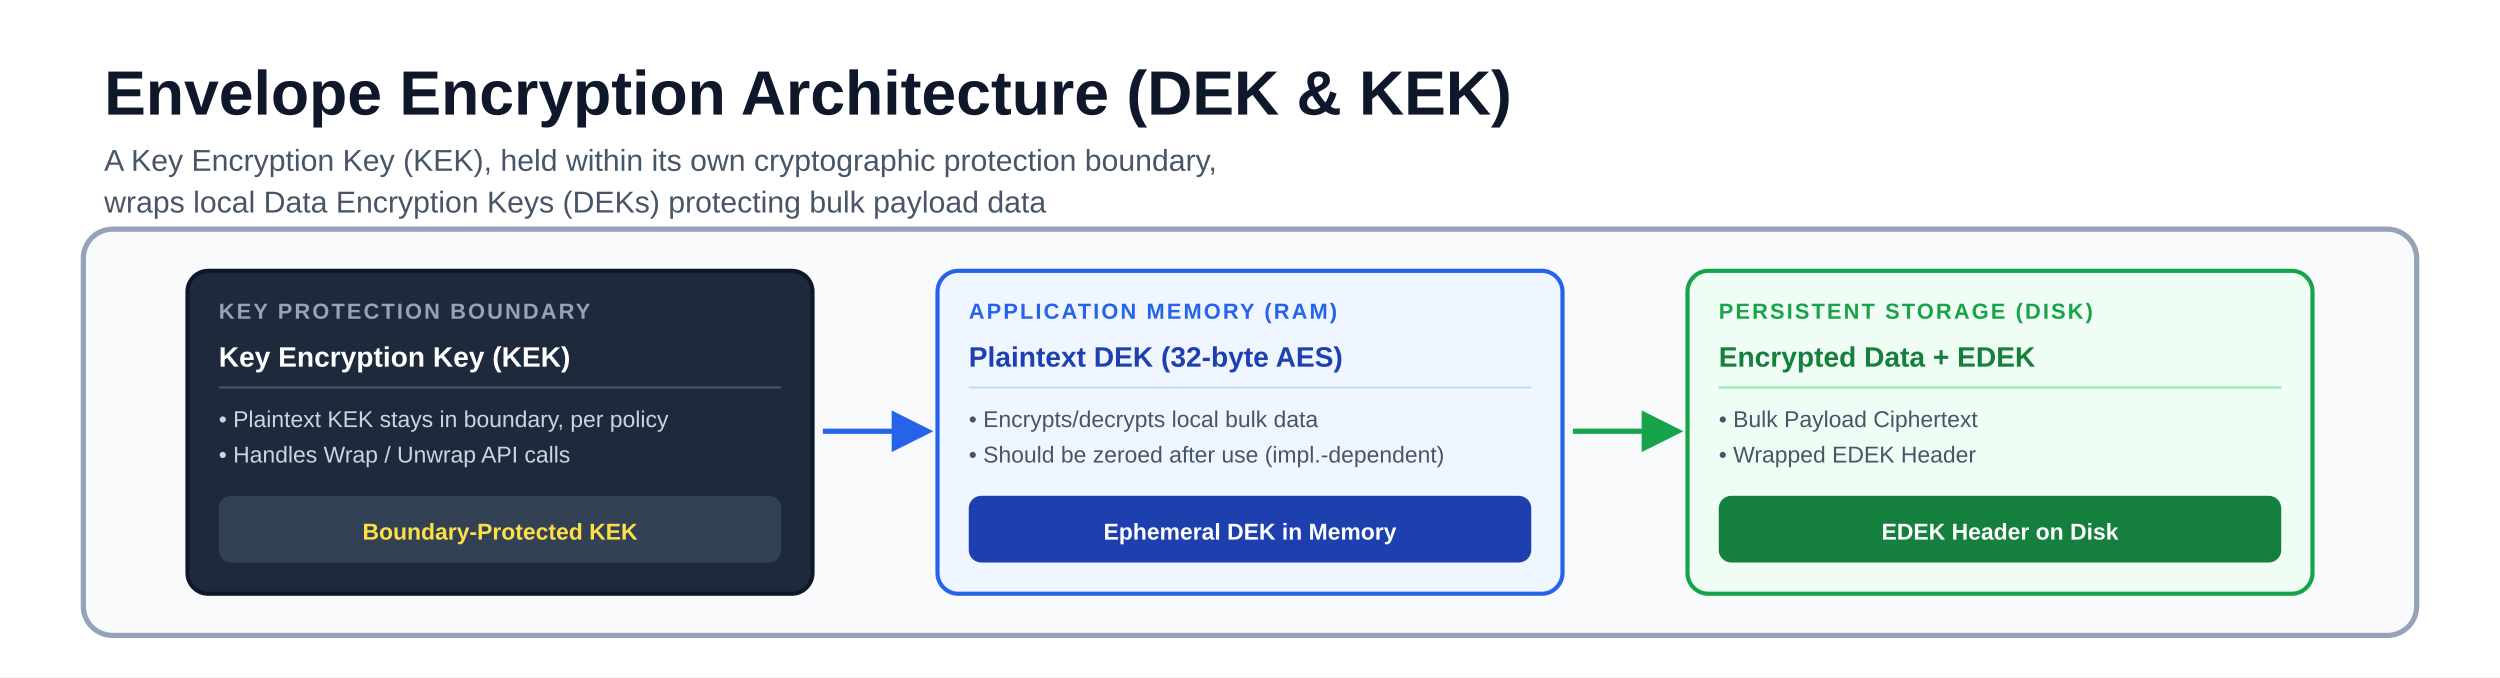
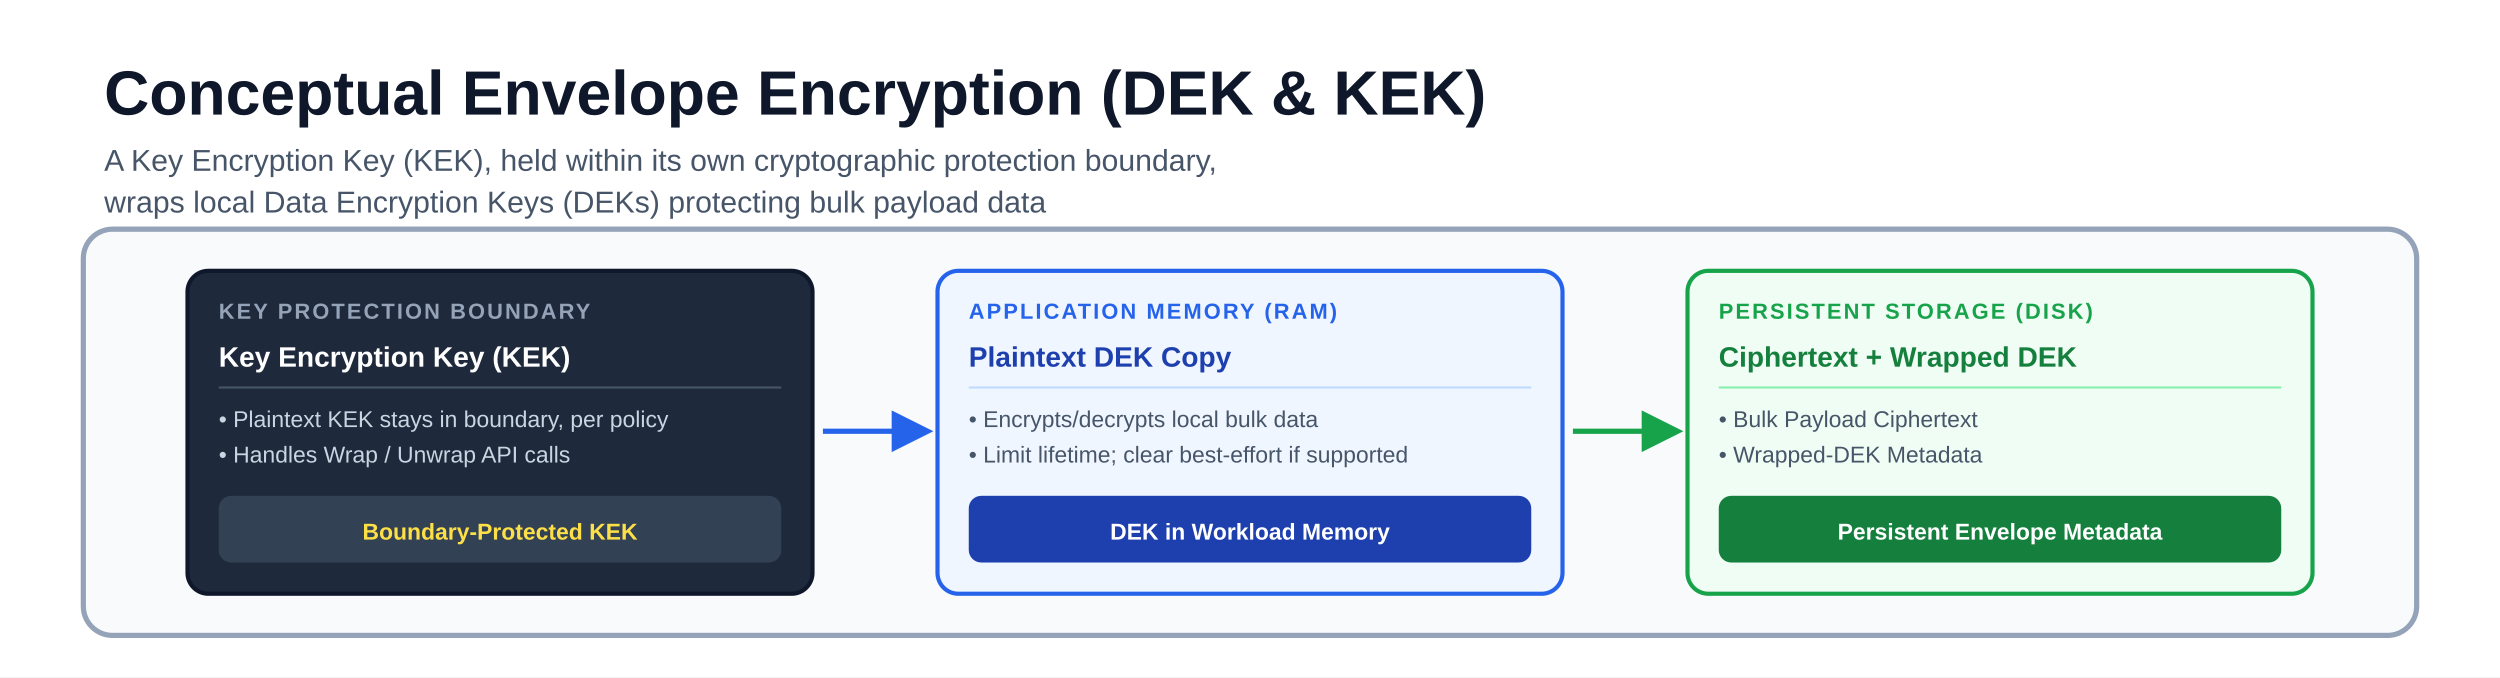
<svg xmlns="http://www.w3.org/2000/svg" viewBox="0 0 1200 325" font-family="-apple-system, BlinkMacSystemFont, 'Segoe UI', Arial, sans-serif" role="img" aria-labelledby="title description">
  <rect width="1200" height="325" fill="#ffffff" />
  <defs>
    <marker id="arrow" viewBox="0 0 10 10" refX="8.5" refY="5" markerWidth="8" markerHeight="8" orient="auto">
      <path d="M0 0 L10 5 L0 10Z" fill="#94a3b8" />
    </marker>
    <marker id="arrow-reverse" viewBox="0 0 10 10" refX="1.5" refY="5" markerWidth="8" markerHeight="8" orient="auto">
      <path d="M10 0 L0 5 L10 10Z" fill="#94a3b8" />
    </marker>
    <marker id="arrow-blue" viewBox="0 0 10 10" refX="8.5" refY="5" markerWidth="8" markerHeight="8" orient="auto">
      <path d="M0 0 L10 5 L0 10Z" fill="#2563eb" />
    </marker>
    <marker id="arrow-teal" viewBox="0 0 10 10" refX="8.5" refY="5" markerWidth="8" markerHeight="8" orient="auto">
      <path d="M0 0 L10 5 L0 10Z" fill="#0f766e" />
    </marker>
    <marker id="arrow-amber" viewBox="0 0 10 10" refX="8.5" refY="5" markerWidth="8" markerHeight="8" orient="auto">
      <path d="M0 0 L10 5 L0 10Z" fill="#b45309" />
    </marker>
    <marker id="arrow-violet" viewBox="0 0 10 10" refX="8.5" refY="5" markerWidth="8" markerHeight="8" orient="auto">
      <path d="M0 0 L10 5 L0 10Z" fill="#7c3aed" />
    </marker>
    <marker id="arrow-red" viewBox="0 0 10 10" refX="8.5" refY="5" markerWidth="8" markerHeight="8" orient="auto">
      <path d="M0 0 L10 5 L0 10Z" fill="#b91c1c" />
    </marker>
  </defs>
-   <text x="50" y="55" font-size="30" font-weight="850" fill="#0f172a">Envelope Encryption Architecture (DEK &amp; KEK)</text>
+   <text x="50" y="55" font-size="30" font-weight="850" fill="#0f172a">Conceptual Envelope Encryption (DEK &amp; KEK)</text>
  <text x="50" y="82" font-size="14.5" fill="#475569">A Key Encryption Key (KEK), held within its own cryptographic protection boundary,</text>
  <text x="50" y="102" font-size="14.5" fill="#475569">wraps local Data Encryption Keys (DEKs) protecting bulk payload data</text>
  <defs>
    <marker id="arrow-green" viewBox="0 0 10 10" refX="8.5" refY="5" markerWidth="8" markerHeight="8" orient="auto">
      <path d="M0 0 L10 5 L0 10Z" fill="#16a34a" />
    </marker>
  </defs>
  <rect x="40" y="110" width="1120" height="195" rx="14" fill="#f8fafc" stroke="#94a3b8" stroke-width="2.5" />
  <rect x="90" y="130" width="300" height="155" rx="10" fill="#1e293b" stroke="#0f172a" stroke-width="2" />
  <text x="105" y="153" font-size="10.5" font-weight="900" letter-spacing="1" fill="#94a3b8">KEY PROTECTION BOUNDARY</text>
  <text x="105" y="176" font-size="13.5" font-weight="800" fill="#ffffff">Key Encryption Key (KEK)</text>
  <line x1="105" y1="186" x2="375" y2="186" stroke="#475569" stroke-width="1" />
  <text x="105" y="205" font-size="11" fill="#cbd5e1">• Plaintext KEK stays in boundary, per policy</text>
  <text x="105" y="222" font-size="11" fill="#cbd5e1">• Handles Wrap / Unwrap API calls</text>
  <rect x="105" y="238" width="270" height="32" rx="6" fill="#334155" />
  <text x="240" y="259" font-size="11" font-weight="800" fill="#fde047" text-anchor="middle">Boundary-Protected KEK</text>
  <path d="M 395 207 L 445 207" fill="none" stroke="#2563eb" stroke-width="2.5" marker-end="url(#arrow-blue)" />
  <rect x="450" y="130" width="300" height="155" rx="10" fill="#eff6ff" stroke="#2563eb" stroke-width="2" />
  <text x="465" y="153" font-size="10.5" font-weight="900" letter-spacing="1" fill="#2563eb">APPLICATION MEMORY (RAM)</text>
-   <text x="465" y="176" font-size="13.5" font-weight="800" fill="#1e40af">Plaintext DEK (32-byte AES)</text>
+   <text x="465" y="176" font-size="13.5" font-weight="800" fill="#1e40af">Plaintext DEK Copy</text>
  <line x1="465" y1="186" x2="735" y2="186" stroke="#bfdbfe" stroke-width="1" />
  <text x="465" y="205" font-size="11" fill="#475569">• Encrypts/decrypts local bulk data</text>
-   <text x="465" y="222" font-size="11" fill="#475569">• Should be zeroed after use (impl.-dependent)</text>
+   <text x="465" y="222" font-size="11" fill="#475569">• Limit lifetime; clear best-effort if supported</text>
  <rect x="465" y="238" width="270" height="32" rx="6" fill="#1e40af" />
-   <text x="600" y="259" font-size="11" font-weight="800" fill="#ffffff" text-anchor="middle">Ephemeral DEK in Memory</text>
+   <text x="600" y="259" font-size="11" font-weight="800" fill="#ffffff" text-anchor="middle">DEK in Workload Memory</text>
  <path d="M 755 207 L 805 207" fill="none" stroke="#16a34a" stroke-width="2.5" marker-end="url(#arrow-green)" />
  <rect x="810" y="130" width="300" height="155" rx="10" fill="#f0fdf4" stroke="#16a34a" stroke-width="2" />
  <text x="825" y="153" font-size="10.5" font-weight="900" letter-spacing="1" fill="#16a34a">PERSISTENT STORAGE (DISK)</text>
-   <text x="825" y="176" font-size="13.5" font-weight="800" fill="#15803d">Encrypted Data + EDEK</text>
+   <text x="825" y="176" font-size="13.5" font-weight="800" fill="#15803d">Ciphertext + Wrapped DEK</text>
  <line x1="825" y1="186" x2="1095" y2="186" stroke="#86efac" stroke-width="1" />
  <text x="825" y="205" font-size="11" fill="#475569">• Bulk Payload Ciphertext</text>
-   <text x="825" y="222" font-size="11" fill="#475569">• Wrapped EDEK Header</text>
+   <text x="825" y="222" font-size="11" fill="#475569">• Wrapped-DEK Metadata</text>
  <rect x="825" y="238" width="270" height="32" rx="6" fill="#15803d" />
-   <text x="960" y="259" font-size="11" font-weight="800" fill="#ffffff" text-anchor="middle">EDEK Header on Disk</text>
+   <text x="960" y="259" font-size="11" font-weight="800" fill="#ffffff" text-anchor="middle">Persistent Envelope Metadata</text>
</svg>
